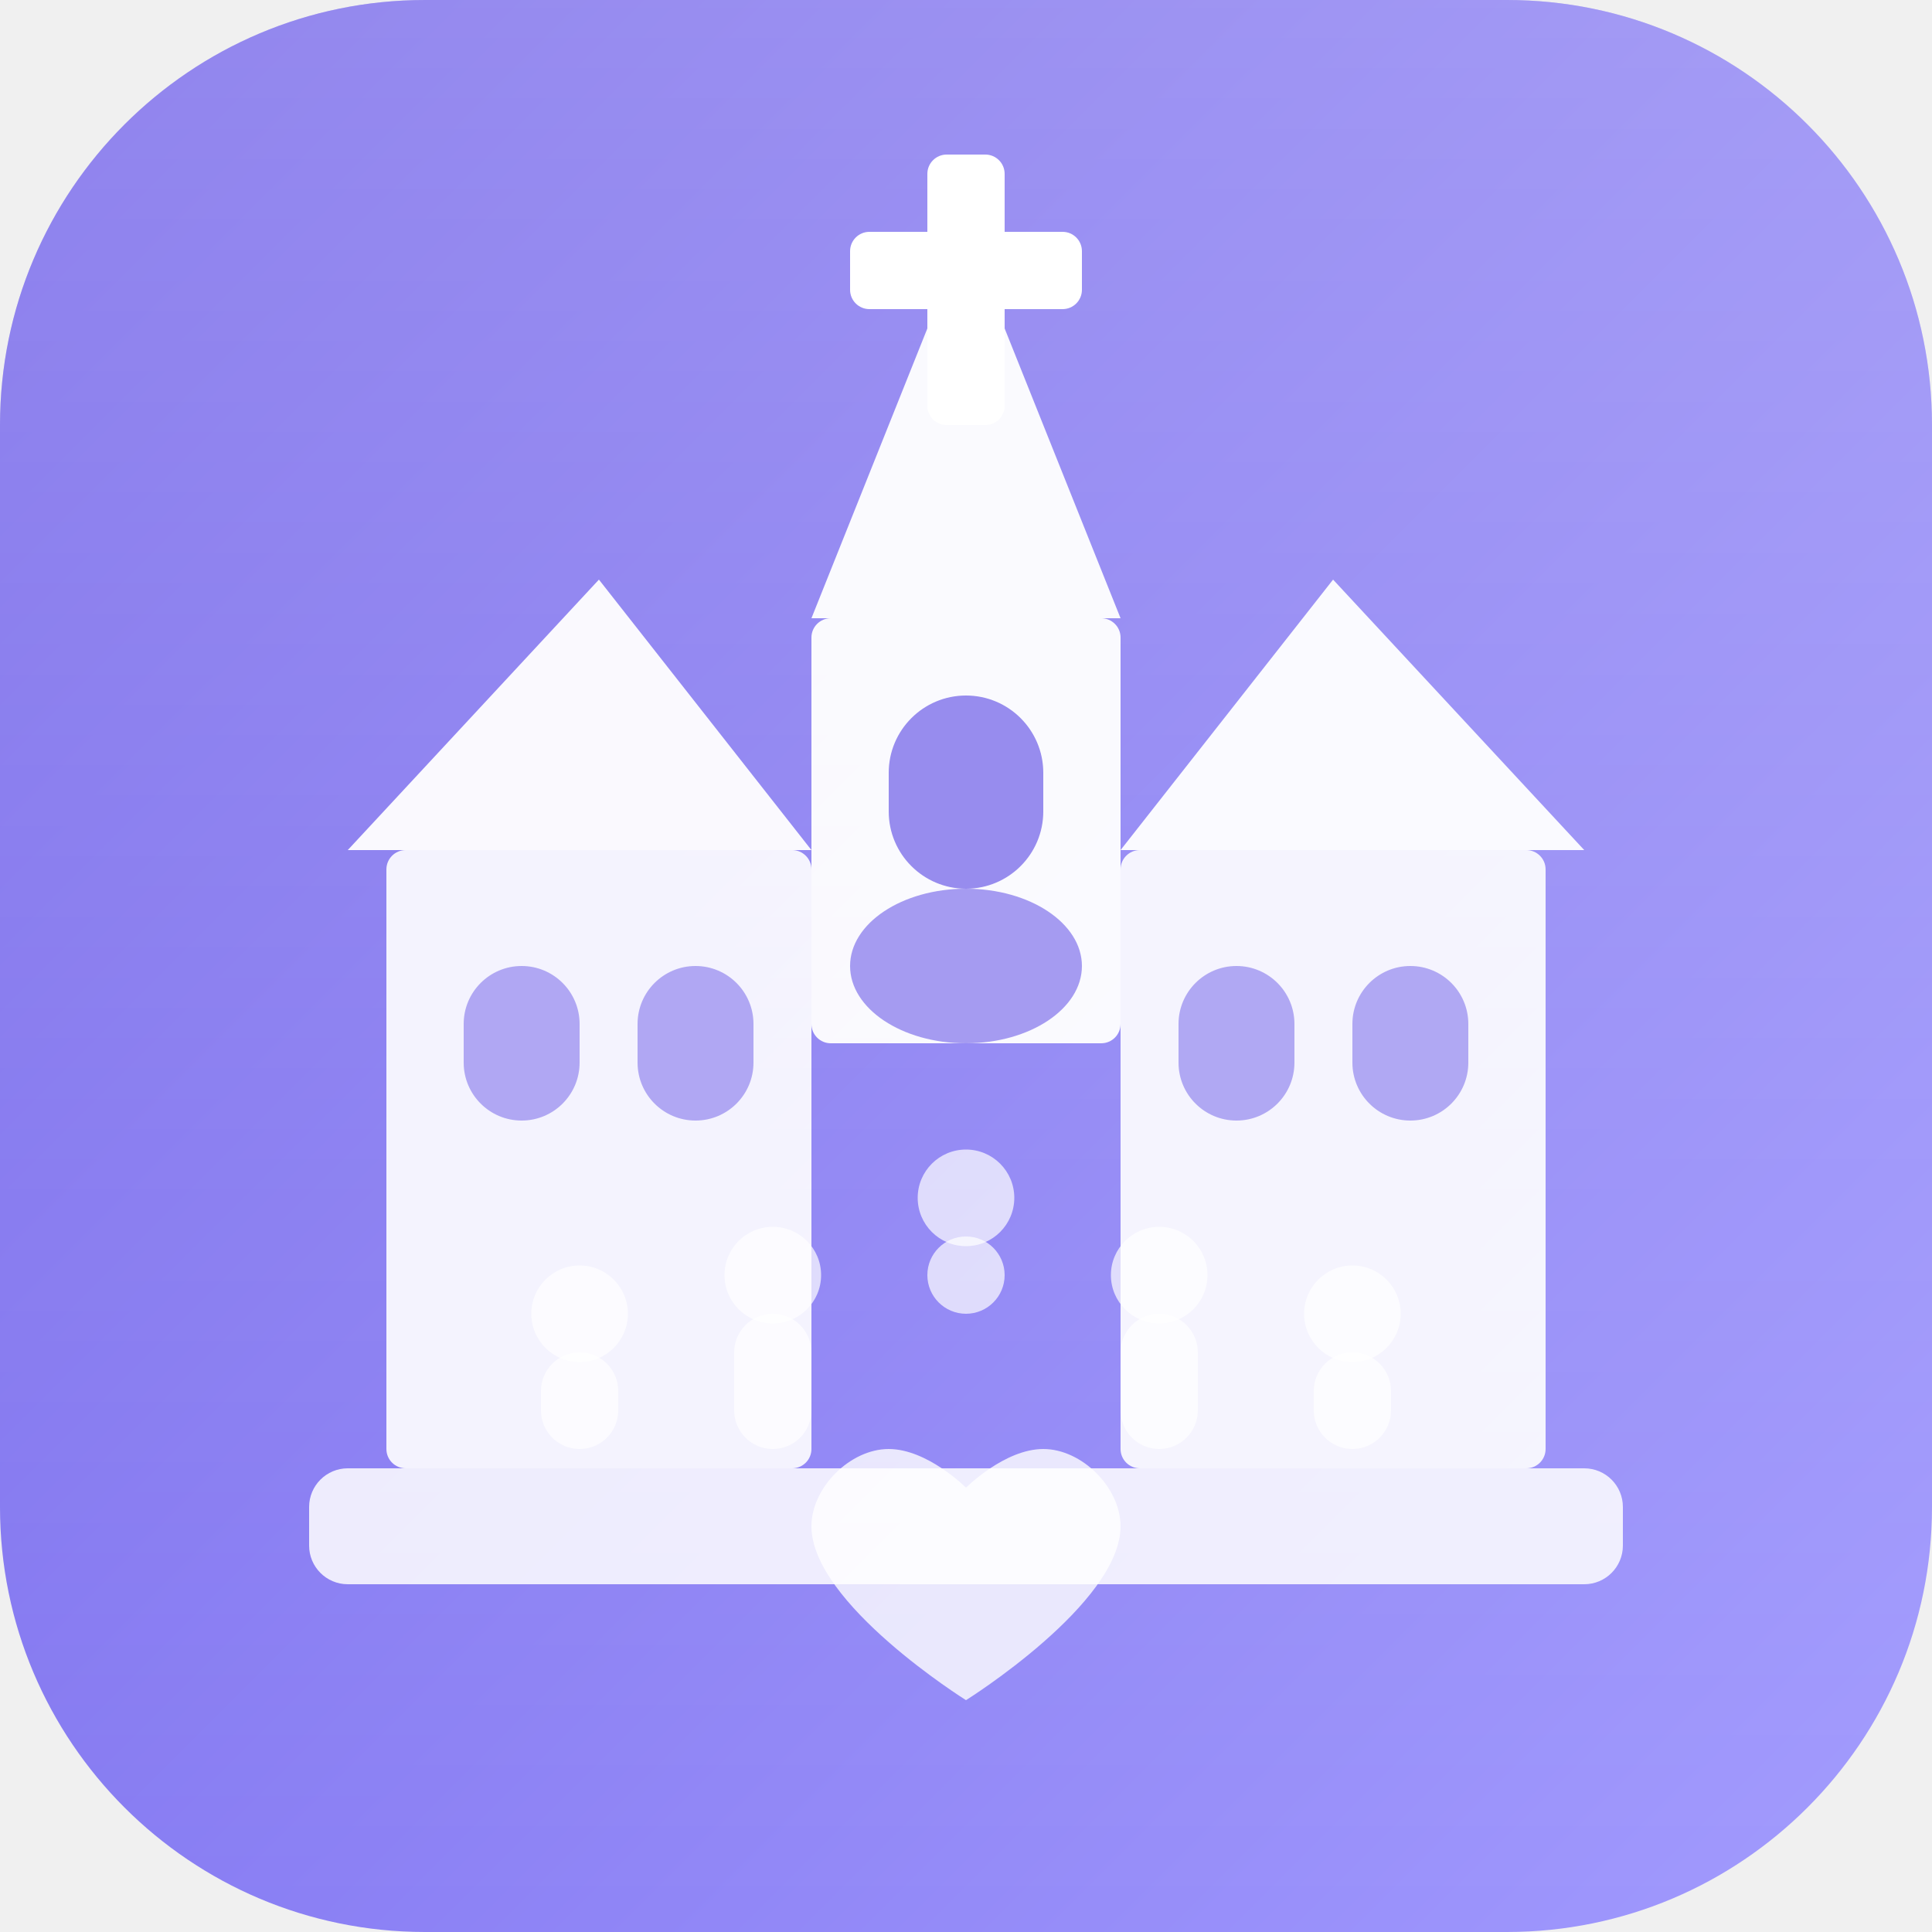
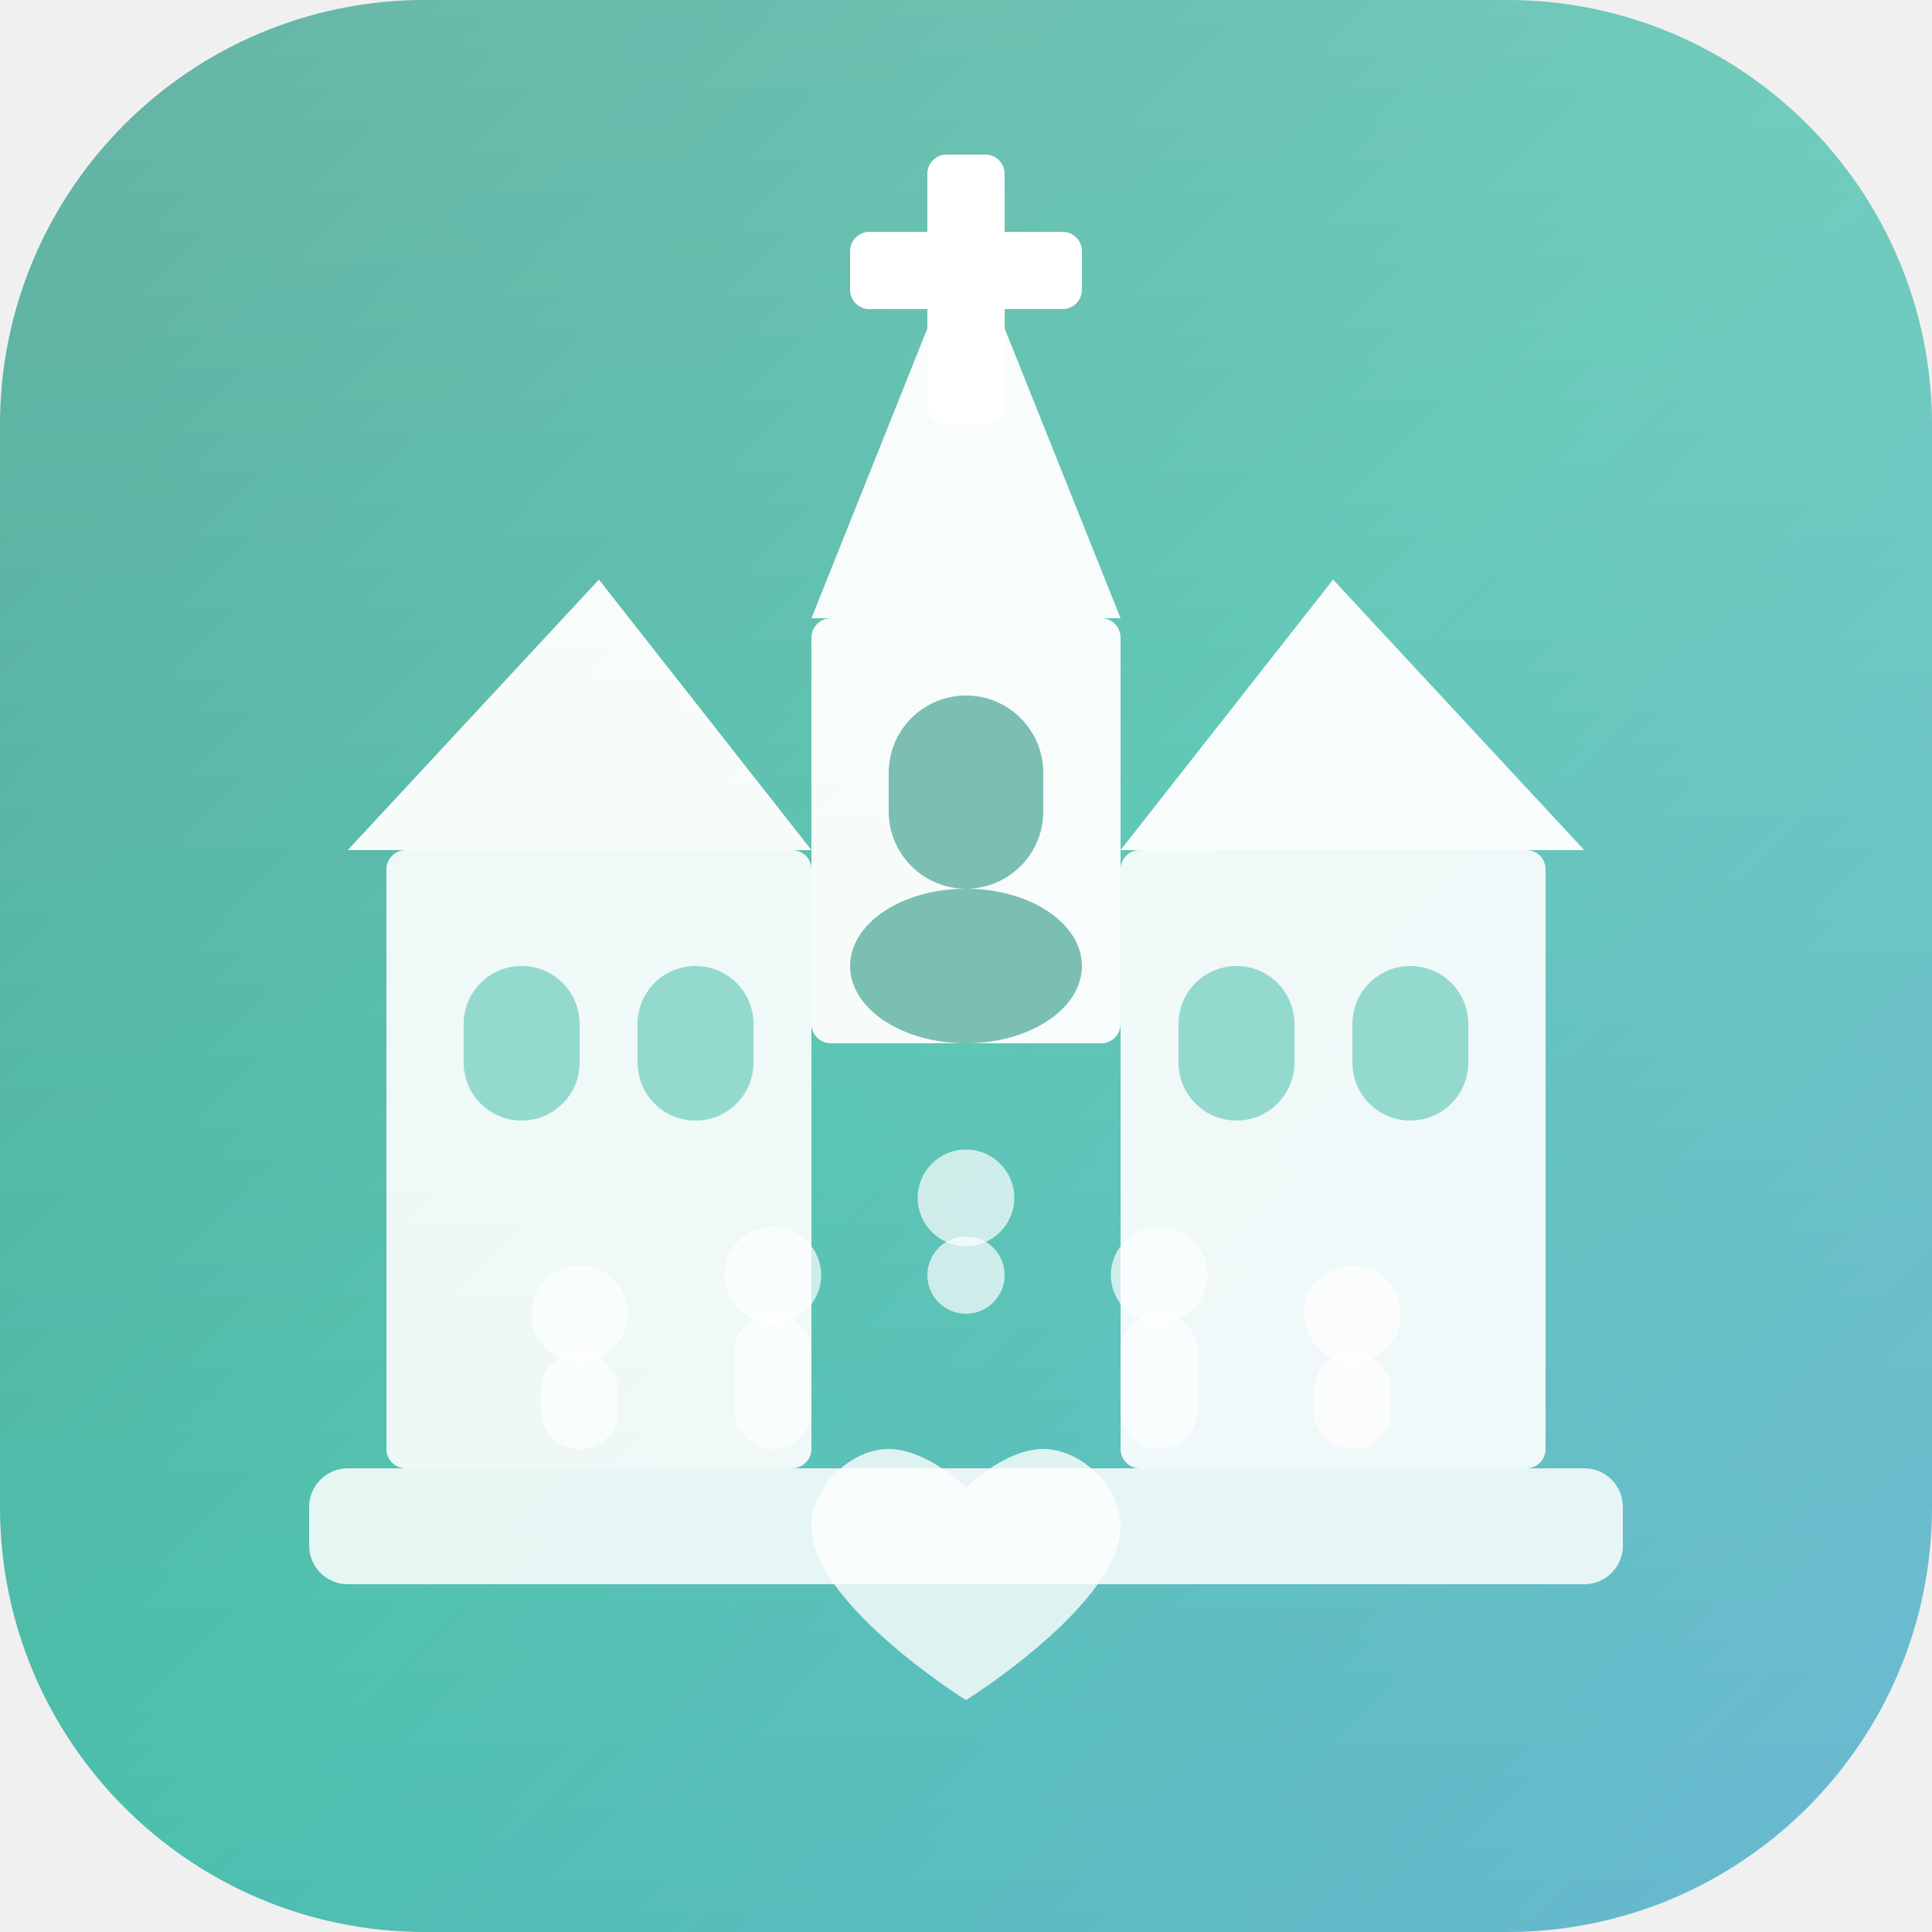
<svg xmlns="http://www.w3.org/2000/svg" viewBox="0 0 100 100" fill="none">
  <defs>
    <linearGradient id="bg" x1="0" y1="0" x2="100" y2="100" gradientUnits="userSpaceOnUse">
-       <stop offset="0%" stop-color="#6C5CE7" />
-       <stop offset="100%" stop-color="#A29BFE" />
+       <stop offset="0%" stop-color="#3a9e8a" />
+       <stop offset="50%" stop-color="#4ABFAB" />
+       <stop offset="100%" stop-color="#6BB8D4" />
    </linearGradient>
    <linearGradient id="shine" x1="0" y1="0" x2="0" y2="100" gradientUnits="userSpaceOnUse">
-       <stop offset="0%" stop-color="rgba(255,255,255,0.25)" />
+       <stop offset="0%" stop-color="rgba(255,255,255,0.22)" />
      <stop offset="100%" stop-color="rgba(255,255,255,0)" />
    </linearGradient>
  </defs>
  <rect width="100" height="100" rx="22" fill="url(#bg)" />
  <rect width="100" height="100" rx="22" fill="url(#shine)" />
  <polygon points="50,12 42,32 58,32" fill="white" opacity="0.95" />
  <rect x="48" y="8" width="4" height="14" rx="1" fill="white" />
  <rect x="44" y="12" width="12" height="4" rx="1" fill="white" />
  <rect x="42" y="32" width="16" height="22" rx="1" fill="white" opacity="0.95" />
-   <rect x="46" y="36" width="8" height="10" rx="4" fill="#6C5CE7" opacity="0.7" />
+   <rect x="46" y="36" width="8" height="10" rx="4" fill="rgba(58,158,138,0.65)" />
  <rect x="20" y="44" width="22" height="32" rx="1" fill="white" opacity="0.9" />
  <rect x="58" y="44" width="22" height="32" rx="1" fill="white" opacity="0.9" />
  <polygon points="18,44 31,30 42,44" fill="white" opacity="0.95" />
  <polygon points="58,44 69,30 82,44" fill="white" opacity="0.95" />
-   <rect x="24" y="50" width="6" height="8" rx="3" fill="#6C5CE7" opacity="0.5" />
-   <rect x="33" y="50" width="6" height="8" rx="3" fill="#6C5CE7" opacity="0.5" />
-   <rect x="61" y="50" width="6" height="8" rx="3" fill="#6C5CE7" opacity="0.5" />
-   <rect x="70" y="50" width="6" height="8" rx="3" fill="#6C5CE7" opacity="0.5" />
-   <rect x="44" y="46" width="12" height="8" rx="6" fill="#6C5CE7" opacity="0.6" />
+   <rect x="24" y="50" width="6" height="8" rx="3" fill="rgba(74,191,171,0.55)" />
+   <rect x="33" y="50" width="6" height="8" rx="3" fill="rgba(74,191,171,0.55)" />
+   <rect x="61" y="50" width="6" height="8" rx="3" fill="rgba(74,191,171,0.55)" />
+   <rect x="70" y="50" width="6" height="8" rx="3" fill="rgba(74,191,171,0.55)" />
+   <rect x="44" y="46" width="12" height="8" rx="6" fill="rgba(58,158,138,0.65)" />
  <rect x="16" y="76" width="68" height="6" rx="2" fill="white" opacity="0.85" />
  <circle cx="30" cy="68" r="2.5" fill="white" opacity="0.7" />
  <rect x="28" y="70" width="4" height="5" rx="2" fill="white" opacity="0.7" />
  <circle cx="40" cy="66" r="2.5" fill="white" opacity="0.7" />
  <rect x="38" y="68" width="4" height="7" rx="2" fill="white" opacity="0.7" />
  <circle cx="50" cy="62" r="2.5" fill="white" opacity="0.7" />
  <rect x="48" y="64" width="4" height="4" rx="2" fill="white" opacity="0.7" />
  <circle cx="60" cy="66" r="2.5" fill="white" opacity="0.7" />
  <rect x="58" y="68" width="4" height="7" rx="2" fill="white" opacity="0.7" />
  <circle cx="70" cy="68" r="2.5" fill="white" opacity="0.7" />
  <rect x="68" y="70" width="4" height="5" rx="2" fill="white" opacity="0.7" />
  <path d="M50,88 C50,88 42,83 42,79 C42,77 44,75 46,75 C48,75 50,77 50,77 C50,77 52,75 54,75 C56,75 58,77 58,79 C58,83 50,88 50,88Z" fill="white" opacity="0.8" />
</svg>
